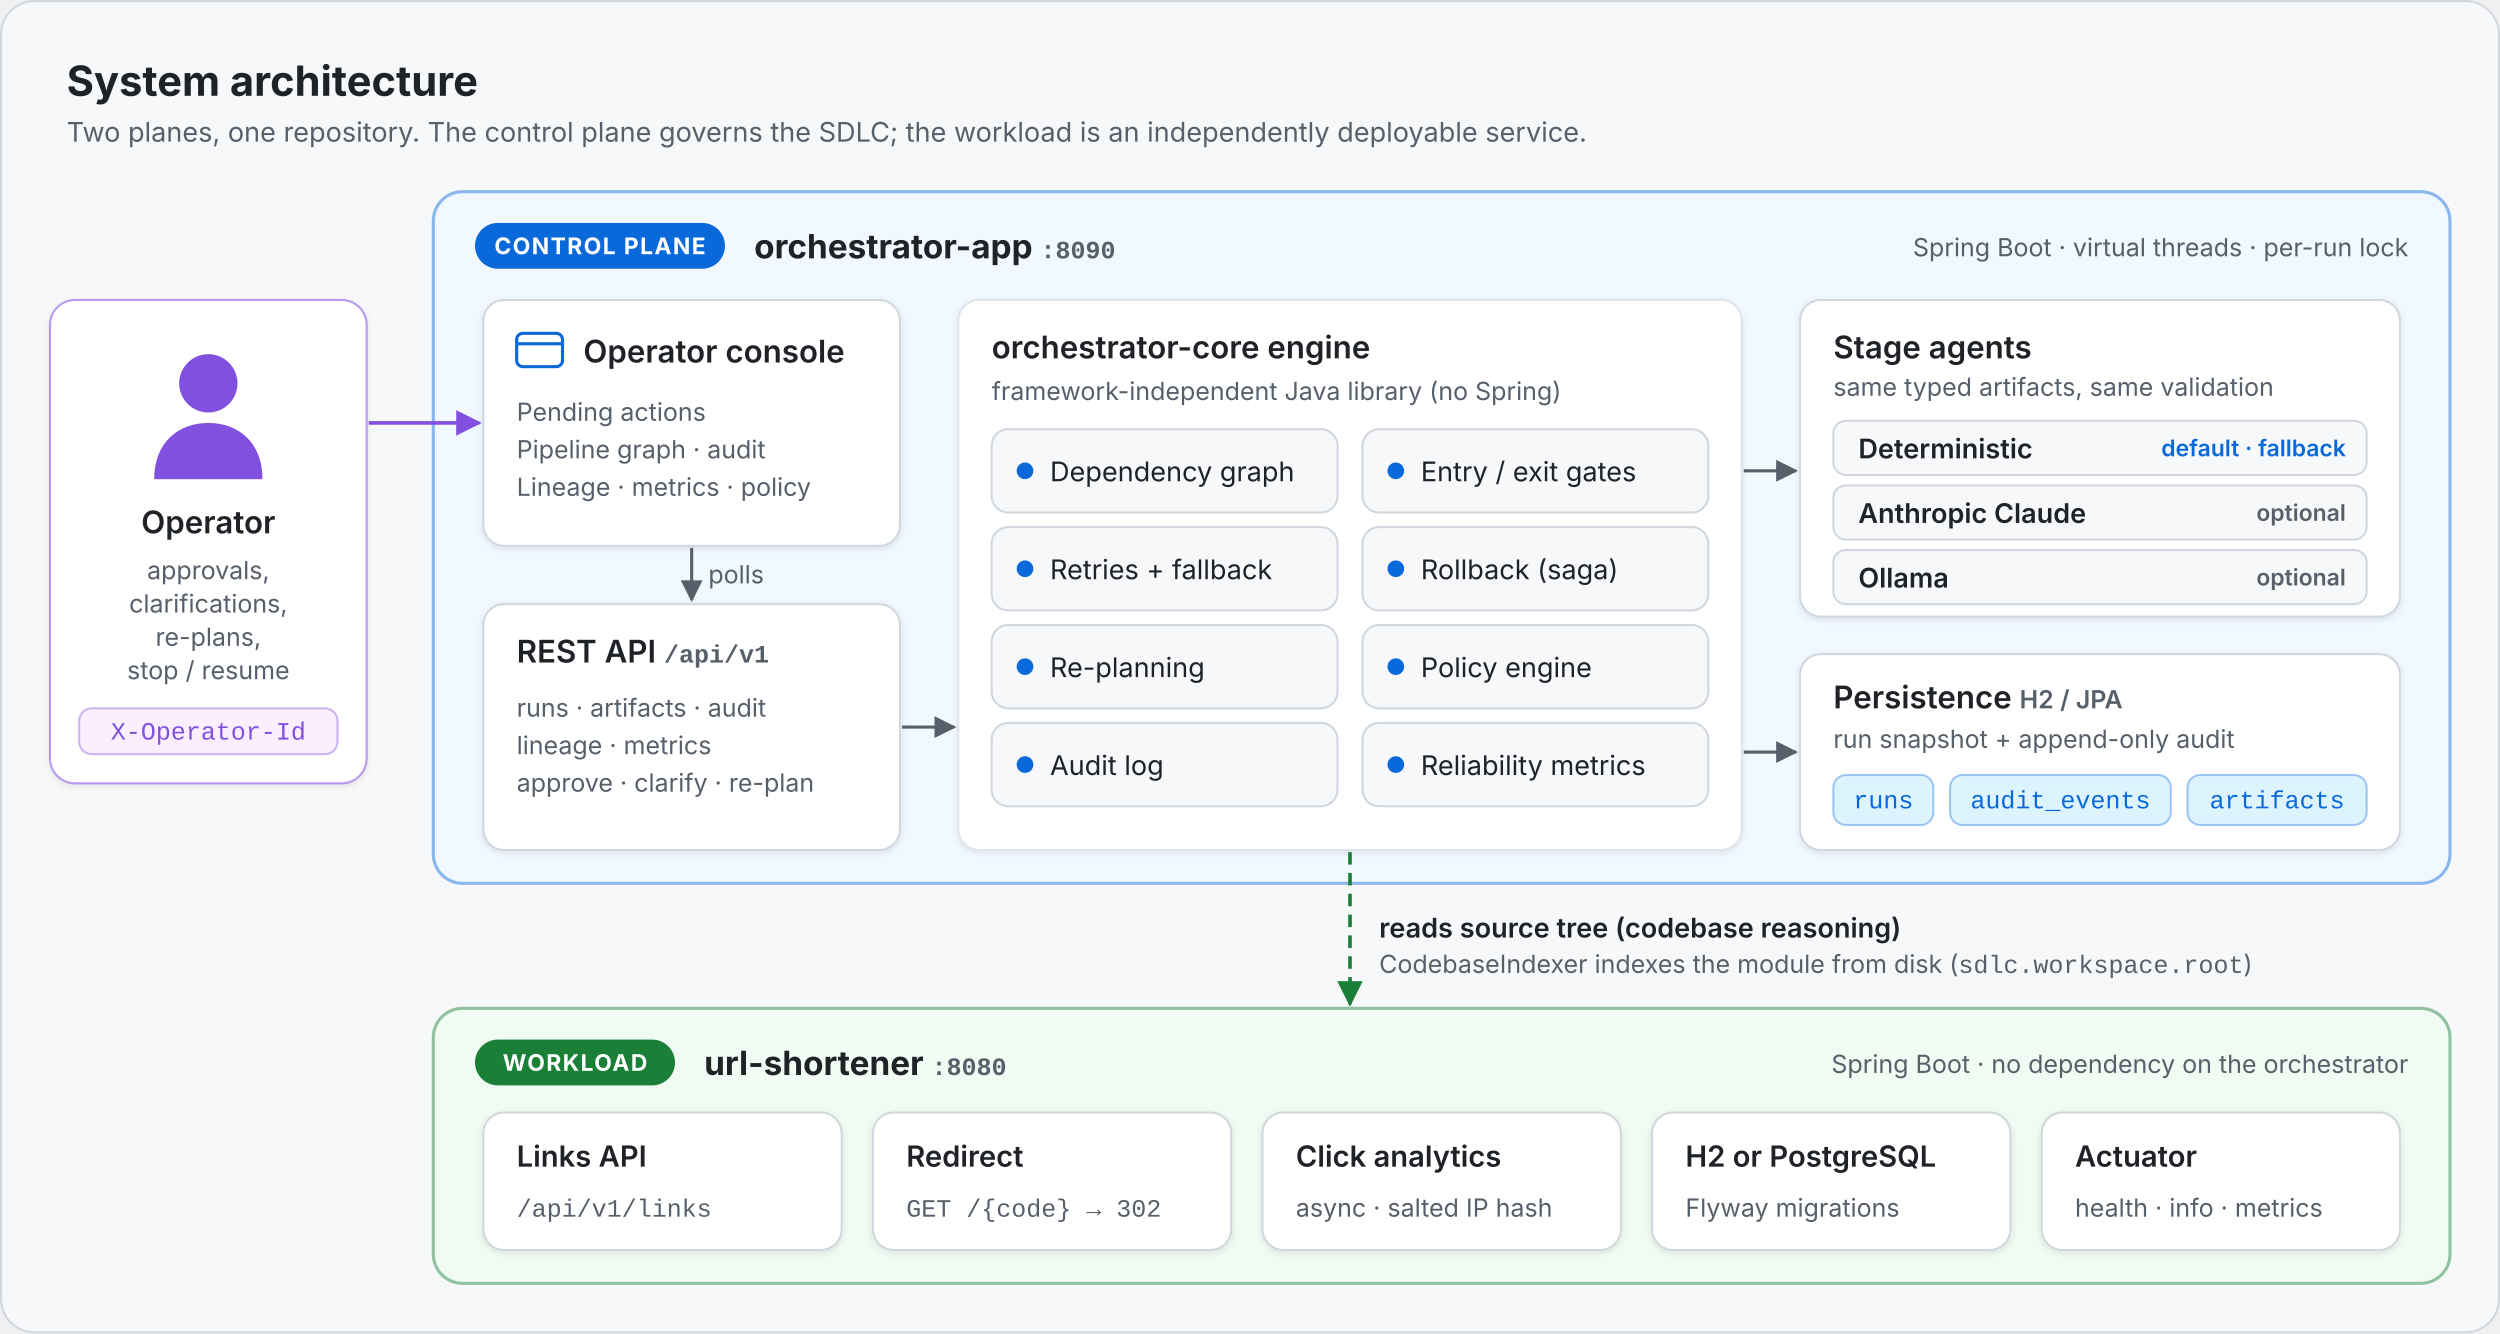
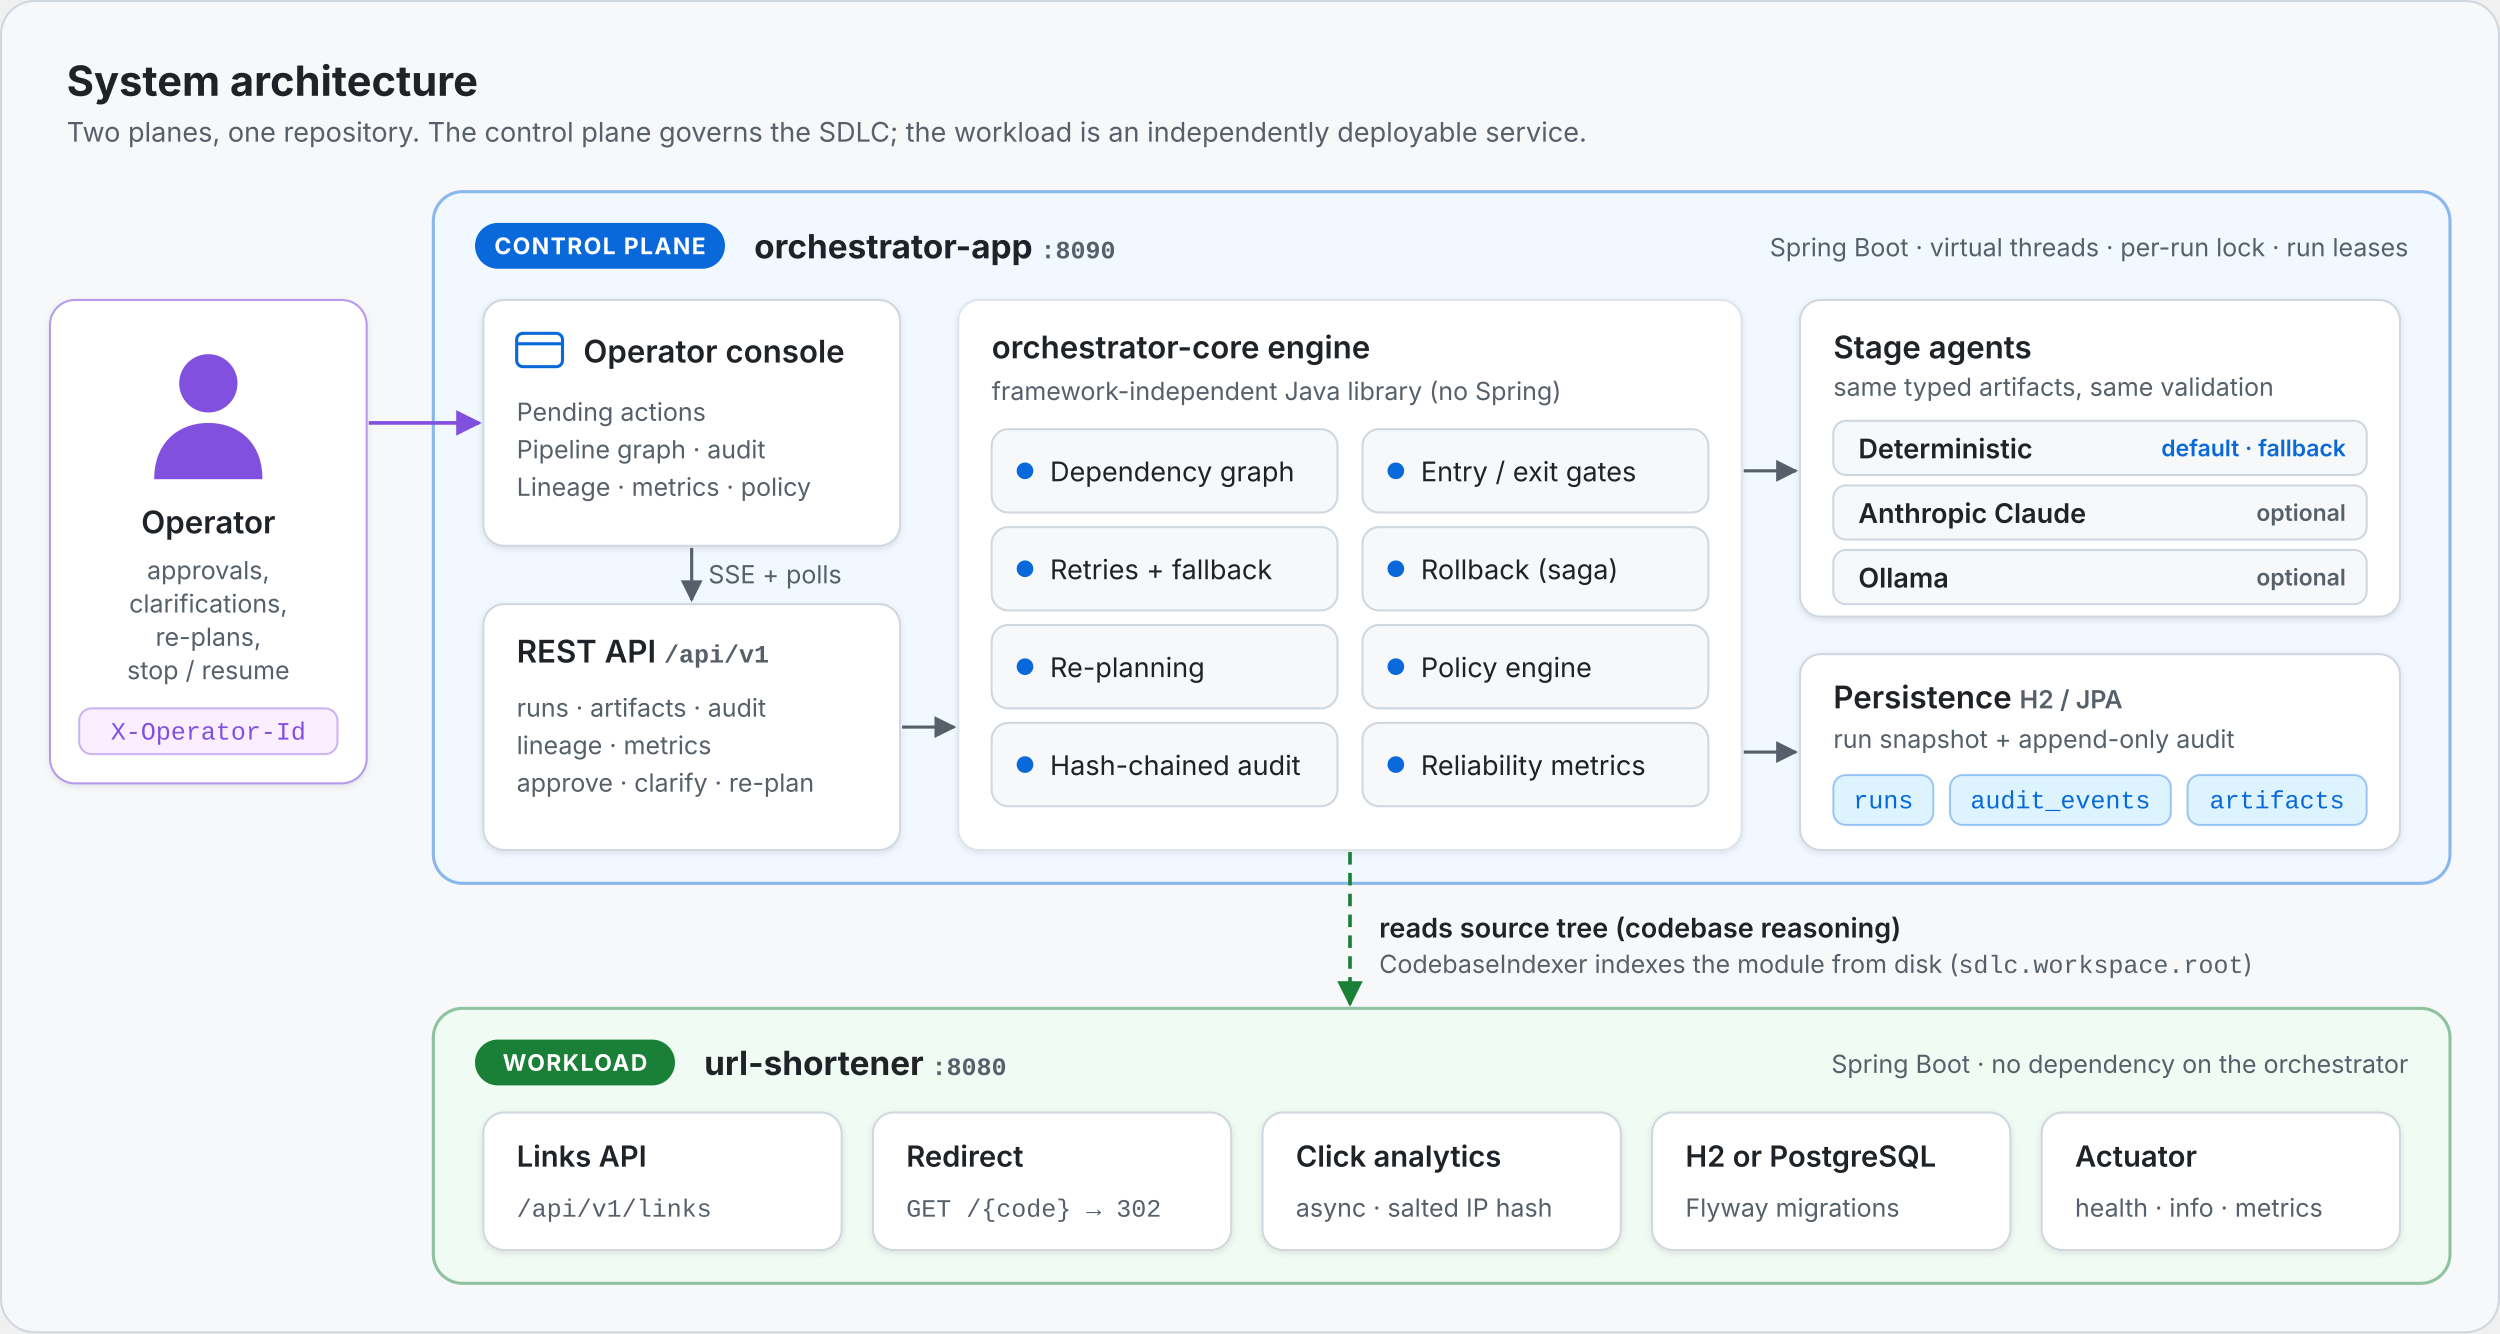
<svg xmlns="http://www.w3.org/2000/svg" version="1.1" width="1200" height="640" viewBox="0 0 1200 640" font-family="Inter, 'Segoe UI', Roboto, Helvetica, Arial, sans-serif" fill="#1f2328" role="img" aria-labelledby="title desc">
  <defs>
    <style type="text/css">
      text { font-family: Inter, 'Segoe UI', Roboto, Helvetica, Arial, sans-serif; }
      .h1 { font-size: 20px; font-weight: 700; }
      .lead { font-size: 13px; fill: #57606a; }
      .pill { font-size: 11px; font-weight: 700; fill: #ffffff; letter-spacing: 0.06em; }
      .ptitle { font-size: 16px; font-weight: 700; }
      .note { font-size: 12px; fill: #57606a; }
      .ct { font-size: 15px; font-weight: 600; }
      .cd { font-size: 12px; fill: #57606a; }
      .chip { font-size: 13px; }
      .tag { font-size: 11px; font-weight: 600; }
      .mono { font-family: ui-monospace, SFMono-Regular, 'SF Mono', Menlo, Consolas, 'Liberation Mono', monospace; font-size: 12px; }
      .card { fill: #ffffff; stroke: #d0d7de; stroke-width: 1; }
      .edge { fill: none; stroke: #57606a; stroke-width: 1.5; }
    </style>
    <marker id="arrow" viewBox="0 0 10 10" refX="9" refY="5" markerWidth="7" markerHeight="7" orient="auto">
      <path d="M0,0 L10,5 L0,10 z" fill="#57606a" />
    </marker>
    <marker id="arrow-purple" viewBox="0 0 10 10" refX="9" refY="5" markerWidth="7" markerHeight="7" orient="auto">
      <path d="M0,0 L10,5 L0,10 z" fill="#8250df" />
    </marker>
    <marker id="arrow-green" viewBox="0 0 10 10" refX="9" refY="5" markerWidth="7" markerHeight="7" orient="auto">
      <path d="M0,0 L10,5 L0,10 z" fill="#1a7f37" />
    </marker>
    <filter id="shadow" x="-10%" y="-10%" width="120%" height="130%">
      <feGaussianBlur in="SourceAlpha" stdDeviation="1.5" />
      <feOffset dy="1" result="blur" />
      <feComponentTransfer>
        <feFuncA type="linear" slope="0.10" />
      </feComponentTransfer>
      <feMerge>
        <feMergeNode />
        <feMergeNode in="SourceGraphic" />
      </feMerge>
    </filter>
  </defs>
  <rect x="0.5" y="0.5" width="1199" height="639" rx="16" fill="#f6f8fa" stroke="#d0d7de" />
  <text class="h1" x="32" y="46">System architecture</text>
  <text class="lead" x="32" y="68">Two planes, one repository. The control plane governs the SDLC; the workload is an independently deployable service.</text>
  <g>
    <rect x="24" y="144" width="152" height="232" rx="12" fill="#ffffff" stroke="#8250df" stroke-opacity="0.55" filter="url(#shadow)" />
    <circle cx="100" cy="184" r="14" fill="#8250df" />
    <path d="M74,230 C74,212 86,203 100,203 C114,203 126,212 126,230 Z" fill="#8250df" />
    <text class="ct" x="100" y="256" text-anchor="middle">Operator</text>
    <text class="cd" x="100" y="278" text-anchor="middle">approvals,</text>
    <text class="cd" x="100" y="294" text-anchor="middle">clarifications,</text>
    <text class="cd" x="100" y="310" text-anchor="middle">re-plans,</text>
    <text class="cd" x="100" y="326" text-anchor="middle">stop / resume</text>
    <rect x="38" y="340" width="124" height="22" rx="6" fill="#fbefff" stroke="#8250df" stroke-opacity="0.4" />
    <text class="mono" x="100" y="355" text-anchor="middle" fill="#8250df">X-Operator-Id</text>
  </g>
  <rect x="208" y="92" width="968" height="332" rx="14" fill="#f1f8ff" stroke="#0969da" stroke-opacity="0.45" stroke-width="1.5" />
  <rect x="228" y="107" width="120" height="22" rx="11" fill="#0969da" />
  <text class="pill" x="288" y="122" text-anchor="middle">CONTROL PLANE</text>
  <text class="ptitle" x="362" y="124">orchestrator-app <tspan class="mono" font-size="14" fill="#57606a">:8090</tspan>
  </text>
-   <text class="note" x="1156" y="123" text-anchor="end">Spring Boot · virtual threads · per-run lock</text>
+   <text class="note" x="1156" y="123" text-anchor="end">Spring Boot · virtual threads · per-run lock · run leases</text>
  <rect class="card" x="232" y="144" width="200" height="118" rx="10" filter="url(#shadow)" />
  <rect x="248" y="160" width="22" height="16" rx="3" fill="none" stroke="#0969da" stroke-width="1.5" />
  <line x1="248" y1="165" x2="270" y2="165" stroke="#0969da" stroke-width="1.5" />
  <text class="ct" x="280" y="174">Operator console</text>
  <text class="cd" x="248" y="202">Pending actions</text>
  <text class="cd" x="248" y="220">Pipeline graph · audit</text>
  <text class="cd" x="248" y="238">Lineage · metrics · policy</text>
  <rect class="card" x="232" y="290" width="200" height="118" rx="10" filter="url(#shadow)" />
  <text class="ct" x="248" y="318">REST API <tspan class="mono" fill="#57606a">/api/v1</tspan>
  </text>
  <text class="cd" x="248" y="344">runs · artifacts · audit</text>
  <text class="cd" x="248" y="362">lineage · metrics</text>
  <text class="cd" x="248" y="380">approve · clarify · re-plan</text>
  <line class="edge" x1="332" y1="263" x2="332" y2="288" marker-end="url(#arrow)" />
-   <text class="note" x="340" y="280">polls</text>
+   <text class="note" x="340" y="280">SSE + polls</text>
  <rect class="card" x="460" y="144" width="376" height="264" rx="10" stroke="#0969da" stroke-opacity="0.6" filter="url(#shadow)" />
  <text class="ct" x="476" y="172">orchestrator-core engine</text>
  <text class="cd" x="476" y="192">framework-independent Java library (no Spring)</text>
  <g>
    <rect x="476" y="206" width="166" height="40" rx="8" fill="#f6f8fa" stroke="#d0d7de" />
    <circle cx="492" cy="226" r="4" fill="#0969da" />
    <text class="chip" x="504" y="231">Dependency graph</text>
    <rect x="654" y="206" width="166" height="40" rx="8" fill="#f6f8fa" stroke="#d0d7de" />
    <circle cx="670" cy="226" r="4" fill="#0969da" />
    <text class="chip" x="682" y="231">Entry / exit gates</text>
    <rect x="476" y="253" width="166" height="40" rx="8" fill="#f6f8fa" stroke="#d0d7de" />
    <circle cx="492" cy="273" r="4" fill="#0969da" />
    <text class="chip" x="504" y="278">Retries + fallback</text>
    <rect x="654" y="253" width="166" height="40" rx="8" fill="#f6f8fa" stroke="#d0d7de" />
    <circle cx="670" cy="273" r="4" fill="#0969da" />
    <text class="chip" x="682" y="278">Rollback (saga)</text>
    <rect x="476" y="300" width="166" height="40" rx="8" fill="#f6f8fa" stroke="#d0d7de" />
    <circle cx="492" cy="320" r="4" fill="#0969da" />
    <text class="chip" x="504" y="325">Re-planning</text>
    <rect x="654" y="300" width="166" height="40" rx="8" fill="#f6f8fa" stroke="#d0d7de" />
    <circle cx="670" cy="320" r="4" fill="#0969da" />
    <text class="chip" x="682" y="325">Policy engine</text>
    <rect x="476" y="347" width="166" height="40" rx="8" fill="#f6f8fa" stroke="#d0d7de" />
    <circle cx="492" cy="367" r="4" fill="#0969da" />
-     <text class="chip" x="504" y="372">Audit log</text>
+     <text class="chip" x="504" y="372">Hash-chained audit</text>
    <rect x="654" y="347" width="166" height="40" rx="8" fill="#f6f8fa" stroke="#d0d7de" />
    <circle cx="670" cy="367" r="4" fill="#0969da" />
    <text class="chip" x="682" y="372">Reliability metrics</text>
  </g>
  <line class="edge" x1="433" y1="349" x2="458" y2="349" marker-end="url(#arrow)" />
  <rect class="card" x="864" y="144" width="288" height="152" rx="10" filter="url(#shadow)" />
  <text class="ct" x="880" y="172">Stage agents</text>
  <text class="cd" x="880" y="190">same typed artifacts, same validation</text>
  <rect x="880" y="202" width="256" height="26" rx="6" fill="#f6f8fa" stroke="#d0d7de" />
  <text class="chip" x="892" y="220" font-weight="600">Deterministic</text>
  <text class="tag" x="1126" y="219" text-anchor="end" fill="#0969da">default · fallback</text>
  <rect x="880" y="233" width="256" height="26" rx="6" fill="#f6f8fa" stroke="#d0d7de" />
  <text class="chip" x="892" y="251" font-weight="600">Anthropic Claude</text>
  <text class="tag" x="1126" y="250" text-anchor="end" fill="#57606a">optional</text>
  <rect x="880" y="264" width="256" height="26" rx="6" fill="#f6f8fa" stroke="#d0d7de" />
  <text class="chip" x="892" y="282" font-weight="600">Ollama</text>
  <text class="tag" x="1126" y="281" text-anchor="end" fill="#57606a">optional</text>
  <rect class="card" x="864" y="314" width="288" height="94" rx="10" filter="url(#shadow)" />
  <text class="ct" x="880" y="340">Persistence <tspan class="cd">H2 / JPA</tspan>
  </text>
  <text class="cd" x="880" y="359">run snapshot + append-only audit</text>
  <rect x="880" y="372" width="48" height="24" rx="6" fill="#ddf4ff" stroke="#0969da" stroke-opacity="0.35" />
  <text class="mono" x="904" y="388" text-anchor="middle" fill="#0969da">runs</text>
  <rect x="936" y="372" width="106" height="24" rx="6" fill="#ddf4ff" stroke="#0969da" stroke-opacity="0.35" />
  <text class="mono" x="989" y="388" text-anchor="middle" fill="#0969da">audit_events</text>
  <rect x="1050" y="372" width="86" height="24" rx="6" fill="#ddf4ff" stroke="#0969da" stroke-opacity="0.35" />
  <text class="mono" x="1093" y="388" text-anchor="middle" fill="#0969da">artifacts</text>
  <line class="edge" x1="837" y1="226" x2="862" y2="226" marker-end="url(#arrow)" />
  <line class="edge" x1="837" y1="361" x2="862" y2="361" marker-end="url(#arrow)" />
  <line x1="177" y1="203" x2="230" y2="203" stroke="#8250df" stroke-width="1.75" marker-end="url(#arrow-purple)" />
  <line x1="648" y1="409" x2="648" y2="482" stroke="#1a7f37" stroke-width="1.75" stroke-dasharray="6 4" marker-end="url(#arrow-green)" />
  <text x="662" y="450" font-size="13" font-weight="600">reads source tree (codebase reasoning)</text>
  <text class="note" x="662" y="467">CodebaseIndexer indexes the module from disk (<tspan class="mono">sdlc.workspace.root</tspan>)</text>
  <rect x="208" y="484" width="968" height="132" rx="14" fill="#f0fbf3" stroke="#1a7f37" stroke-opacity="0.45" stroke-width="1.5" />
  <rect x="228" y="499" width="96" height="22" rx="11" fill="#1a7f37" />
  <text class="pill" x="276" y="514" text-anchor="middle">WORKLOAD</text>
  <text class="ptitle" x="338" y="516">url-shortener <tspan class="mono" font-size="14" fill="#57606a">:8080</tspan>
  </text>
  <text class="note" x="1156" y="515" text-anchor="end">Spring Boot · no dependency on the orchestrator</text>
  <rect class="card" x="232" y="534" width="172" height="66" rx="10" filter="url(#shadow)" />
  <text x="248" y="560" font-size="14" font-weight="600">Links API</text>
  <text class="mono" x="248" y="584" fill="#57606a">/api/v1/links</text>
  <rect class="card" x="419" y="534" width="172" height="66" rx="10" filter="url(#shadow)" />
  <text x="435" y="560" font-size="14" font-weight="600">Redirect</text>
  <text class="mono" x="435" y="584" fill="#57606a">GET /{code} → 302</text>
  <rect class="card" x="606" y="534" width="172" height="66" rx="10" filter="url(#shadow)" />
  <text x="622" y="560" font-size="14" font-weight="600">Click analytics</text>
  <text class="cd" x="622" y="584">async · salted IP hash</text>
  <rect class="card" x="793" y="534" width="172" height="66" rx="10" filter="url(#shadow)" />
  <text x="809" y="560" font-size="14" font-weight="600">H2 or PostgreSQL</text>
  <text class="cd" x="809" y="584">Flyway migrations</text>
  <rect class="card" x="980" y="534" width="172" height="66" rx="10" filter="url(#shadow)" />
  <text x="996" y="560" font-size="14" font-weight="600">Actuator</text>
  <text class="cd" x="996" y="584">health · info · metrics</text>
</svg>
